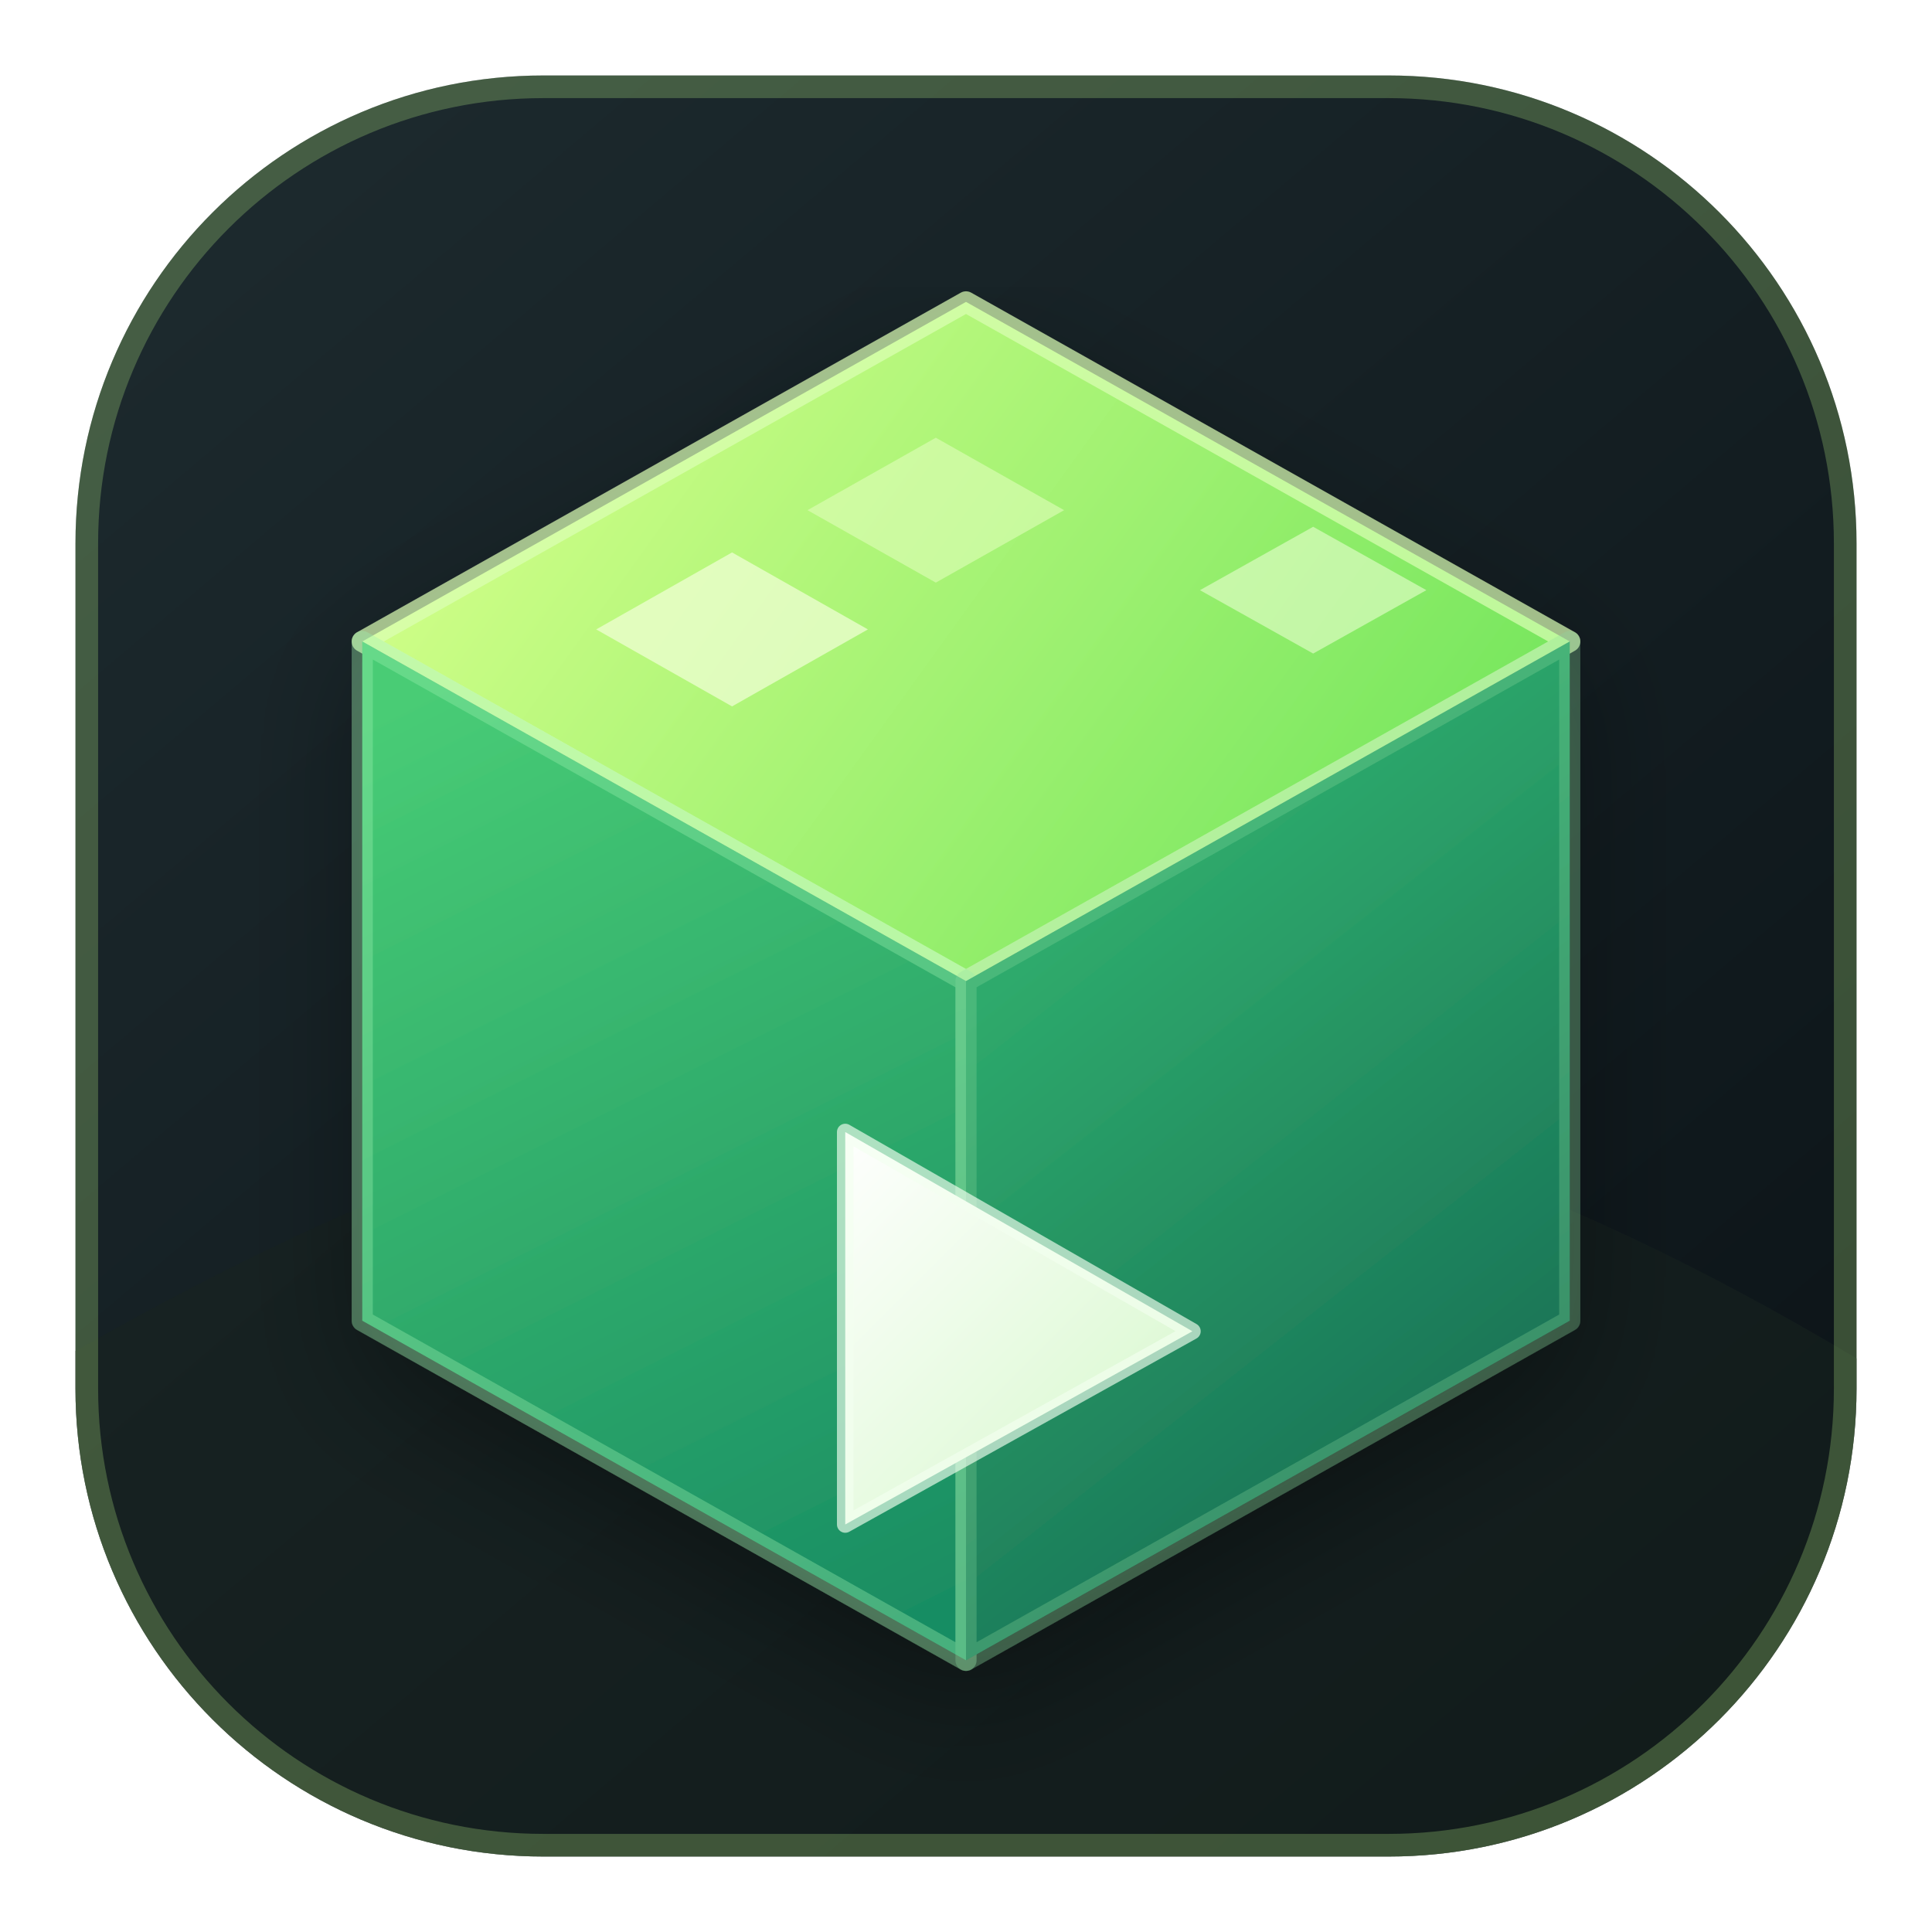
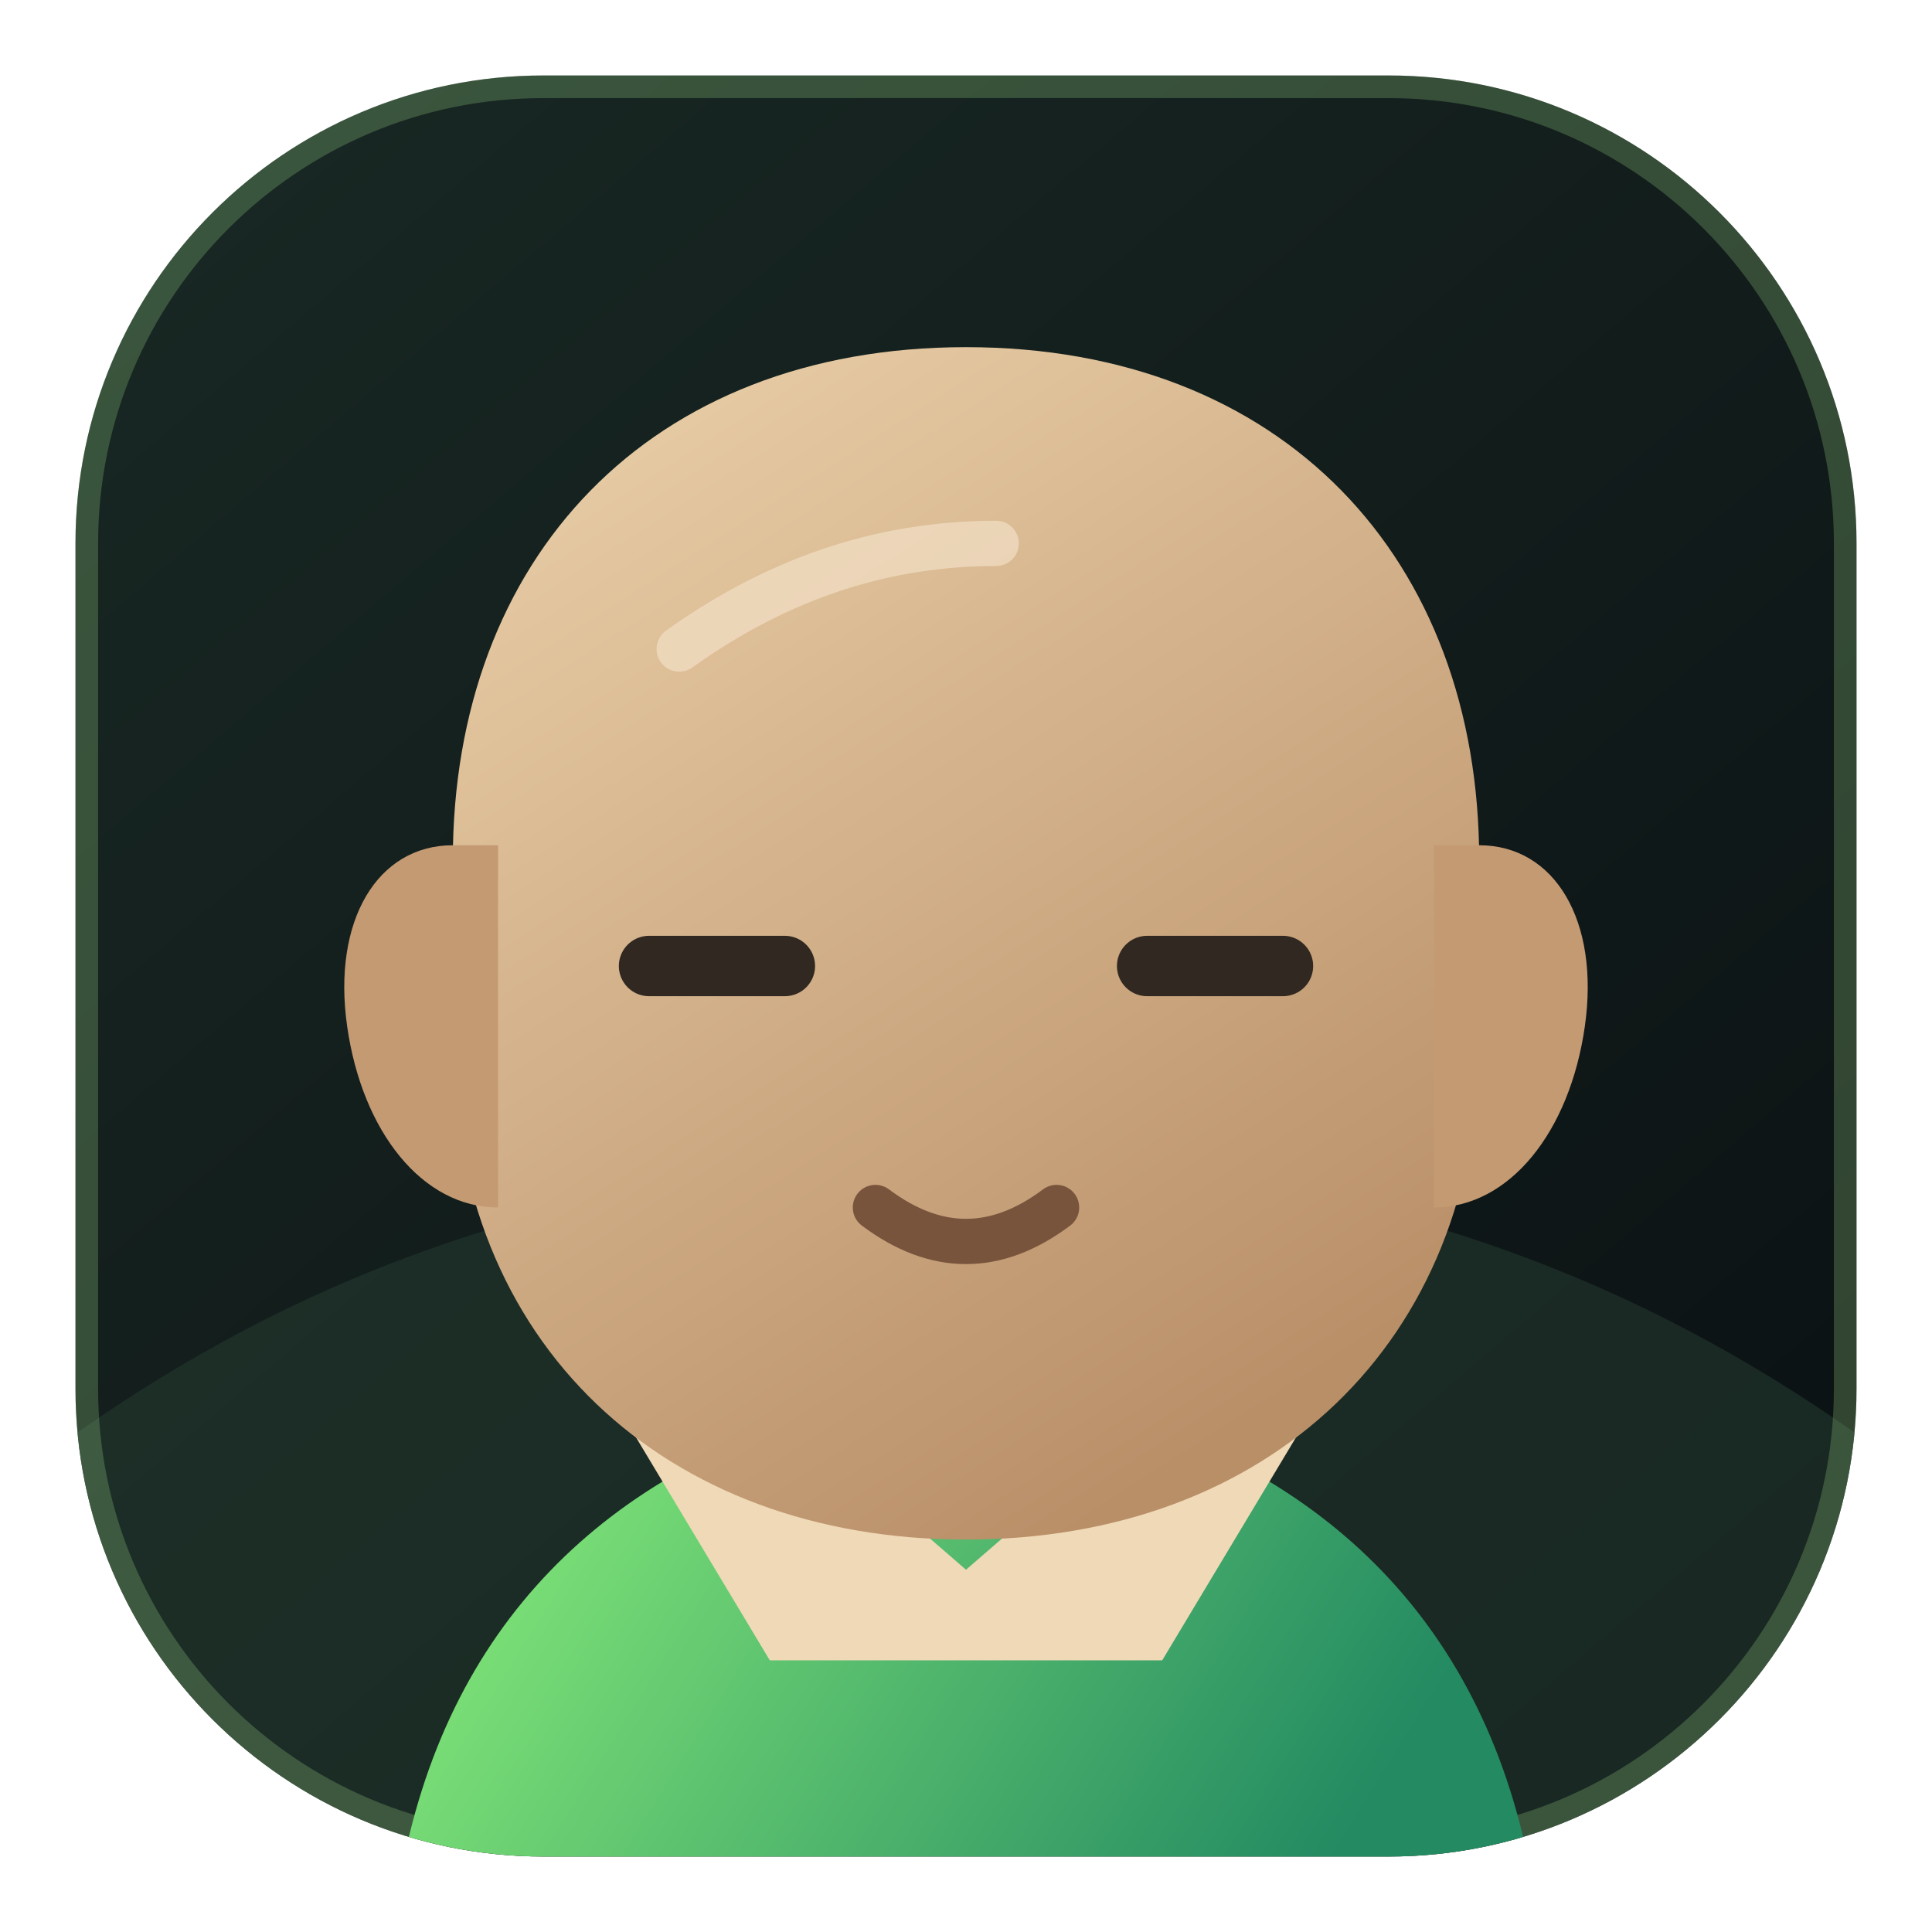
<svg xmlns="http://www.w3.org/2000/svg" viewBox="0 0 128 128" fill="none">
  <defs>
-     <linearGradient id="tile" x1="20" y1="12" x2="108" y2="116" gradientUnits="userSpaceOnUse">
-       <stop stop-color="#1C292D" />
-       <stop offset="1" stop-color="#0C1418" />
+     <linearGradient id="tile" x1="18" y1="10" x2="110" y2="118" gradientUnits="userSpaceOnUse">
+       <stop stop-color="#182723" />
+       <stop offset="1" stop-color="#0B1113" />
    </linearGradient>
-     <linearGradient id="top" x1="34" y1="22" x2="91" y2="63" gradientUnits="userSpaceOnUse">
-       <stop stop-color="#D3FF89" />
-       <stop offset="1" stop-color="#76E65E" />
+     <linearGradient id="skin" x1="42" y1="30" x2="83" y2="94" gradientUnits="userSpaceOnUse">
+       <stop stop-color="#E5C9A2" />
+       <stop offset="1" stop-color="#B98F68" />
    </linearGradient>
-     <linearGradient id="left" x1="30" y1="45" x2="61" y2="107" gradientUnits="userSpaceOnUse">
-       <stop stop-color="#48CC75" />
-       <stop offset="1" stop-color="#198D63" />
+     <linearGradient id="shirt" x1="38" y1="86" x2="91" y2="119" gradientUnits="userSpaceOnUse">
+       <stop stop-color="#84E878" />
+       <stop offset="1" stop-color="#238A62" />
    </linearGradient>
-     <linearGradient id="right" x1="68" y1="64" x2="101" y2="106" gradientUnits="userSpaceOnUse">
-       <stop stop-color="#2EAA6C" />
-       <stop offset="1" stop-color="#146651" />
-     </linearGradient>
-     <linearGradient id="play" x1="56" y1="74" x2="78" y2="96" gradientUnits="userSpaceOnUse">
-       <stop stop-color="#FFFFFF" />
-       <stop offset="1" stop-color="#D9F8CF" />
-     </linearGradient>
-     <filter id="shadow" x="13" y="16" width="102" height="102" color-interpolation-filters="sRGB" filterUnits="userSpaceOnUse">
-       <feDropShadow dx="0" dy="3" stdDeviation="4" flood-color="#000000" flood-opacity=".34" />
-     </filter>
    <clipPath id="tile-clip">
      <rect x="5" y="5" width="118" height="118" rx="31" />
    </clipPath>
  </defs>
  <g clip-path="url(#tile-clip)">
    <rect x="5" y="5" width="118" height="118" rx="31" fill="url(#tile)" />
-     <path d="M5 89.5C27 77 45 71 64 71s39 7 59 19v33H5v-33.5Z" fill="#17231F" fill-opacity=".52" />
-     <rect x="5.75" y="5.75" width="116.5" height="116.5" rx="30.25" stroke="#B8F488" stroke-opacity=".26" stroke-width="1.5" />
-   </g>
-   <g filter="url(#shadow)">
-     <path d="m64 20 40 22.5L64 65 24 42.5 64 20Z" fill="url(#top)" stroke="#DCFFB5" stroke-opacity=".7" stroke-width="1.4" stroke-linejoin="round" />
-     <path d="M24 42.5 64 65v45L24 87.5v-45Z" fill="url(#left)" stroke="#9DF0AE" stroke-opacity=".35" stroke-width="1.4" stroke-linejoin="round" />
-     <path d="M104 42.5 64 65v45l40-22.5v-45Z" fill="url(#right)" stroke="#8EDB9E" stroke-opacity=".28" stroke-width="1.4" stroke-linejoin="round" />
-     <path d="m39.5 41.7 9-5.1 9 5.1-9 5.1-9-5.1Z" fill="#F1FFD7" fill-opacity=".72" />
-     <path d="m62 29 8.5 4.8-8.5 4.8-8.5-4.8L62 29Z" fill="#E5FFC1" fill-opacity=".55" />
-     <path d="m79.5 39.1 7.5-4.2 7.5 4.2-7.5 4.2-7.5-4.2Z" fill="#EAFFD0" fill-opacity=".6" />
-     <path d="m56 75 23 13.2L56 101V75Z" fill="url(#play)" stroke="#F3FFF0" stroke-opacity=".65" stroke-width="1.1" stroke-linejoin="round" />
+     <path d="M5 95c17-12 36-18 59-18s42 6 59 18v33H5V95Z" fill="#253A30" fill-opacity=".55" />
+     <rect x="5.75" y="5.75" width="116.5" height="116.5" rx="30.25" stroke="#A9E88E" stroke-opacity=".24" stroke-width="1.5" />
+     <path d="M26 128c2-18 12-29 27-34l11-4 11 4c15 5 25 16 27 34H26Z" fill="url(#shirt)" />
+     <path d="m49 91 15 13 15-13 7 4-9 15H51l-9-15 7-4Z" fill="#F0D9B7" />
+     <path d="M30 57c0-20 13-34 34-34s34 14 34 34v12c0 20-14 33-34 33S30 89 30 69V57Z" fill="url(#skin)" />
+     <path d="M45 43c7-5 14-7 21-7" stroke="#F4E2C9" stroke-opacity=".65" stroke-width="3" stroke-linecap="round" />
+     <path d="M30 56c-5 0-8 5-7 12 1 7 5 12 10 12V56h-3Zm68 0c5 0 8 5 7 12-1 7-5 12-10 12V56h3Z" fill="#C49A73" />
+     <path d="M43 64h9m24 0h9" stroke="#302821" stroke-width="4" stroke-linecap="round" />
+     <path d="M58 80c4 3 8 3 12 0" stroke="#79543D" stroke-width="3" stroke-linecap="round" />
  </g>
</svg>
